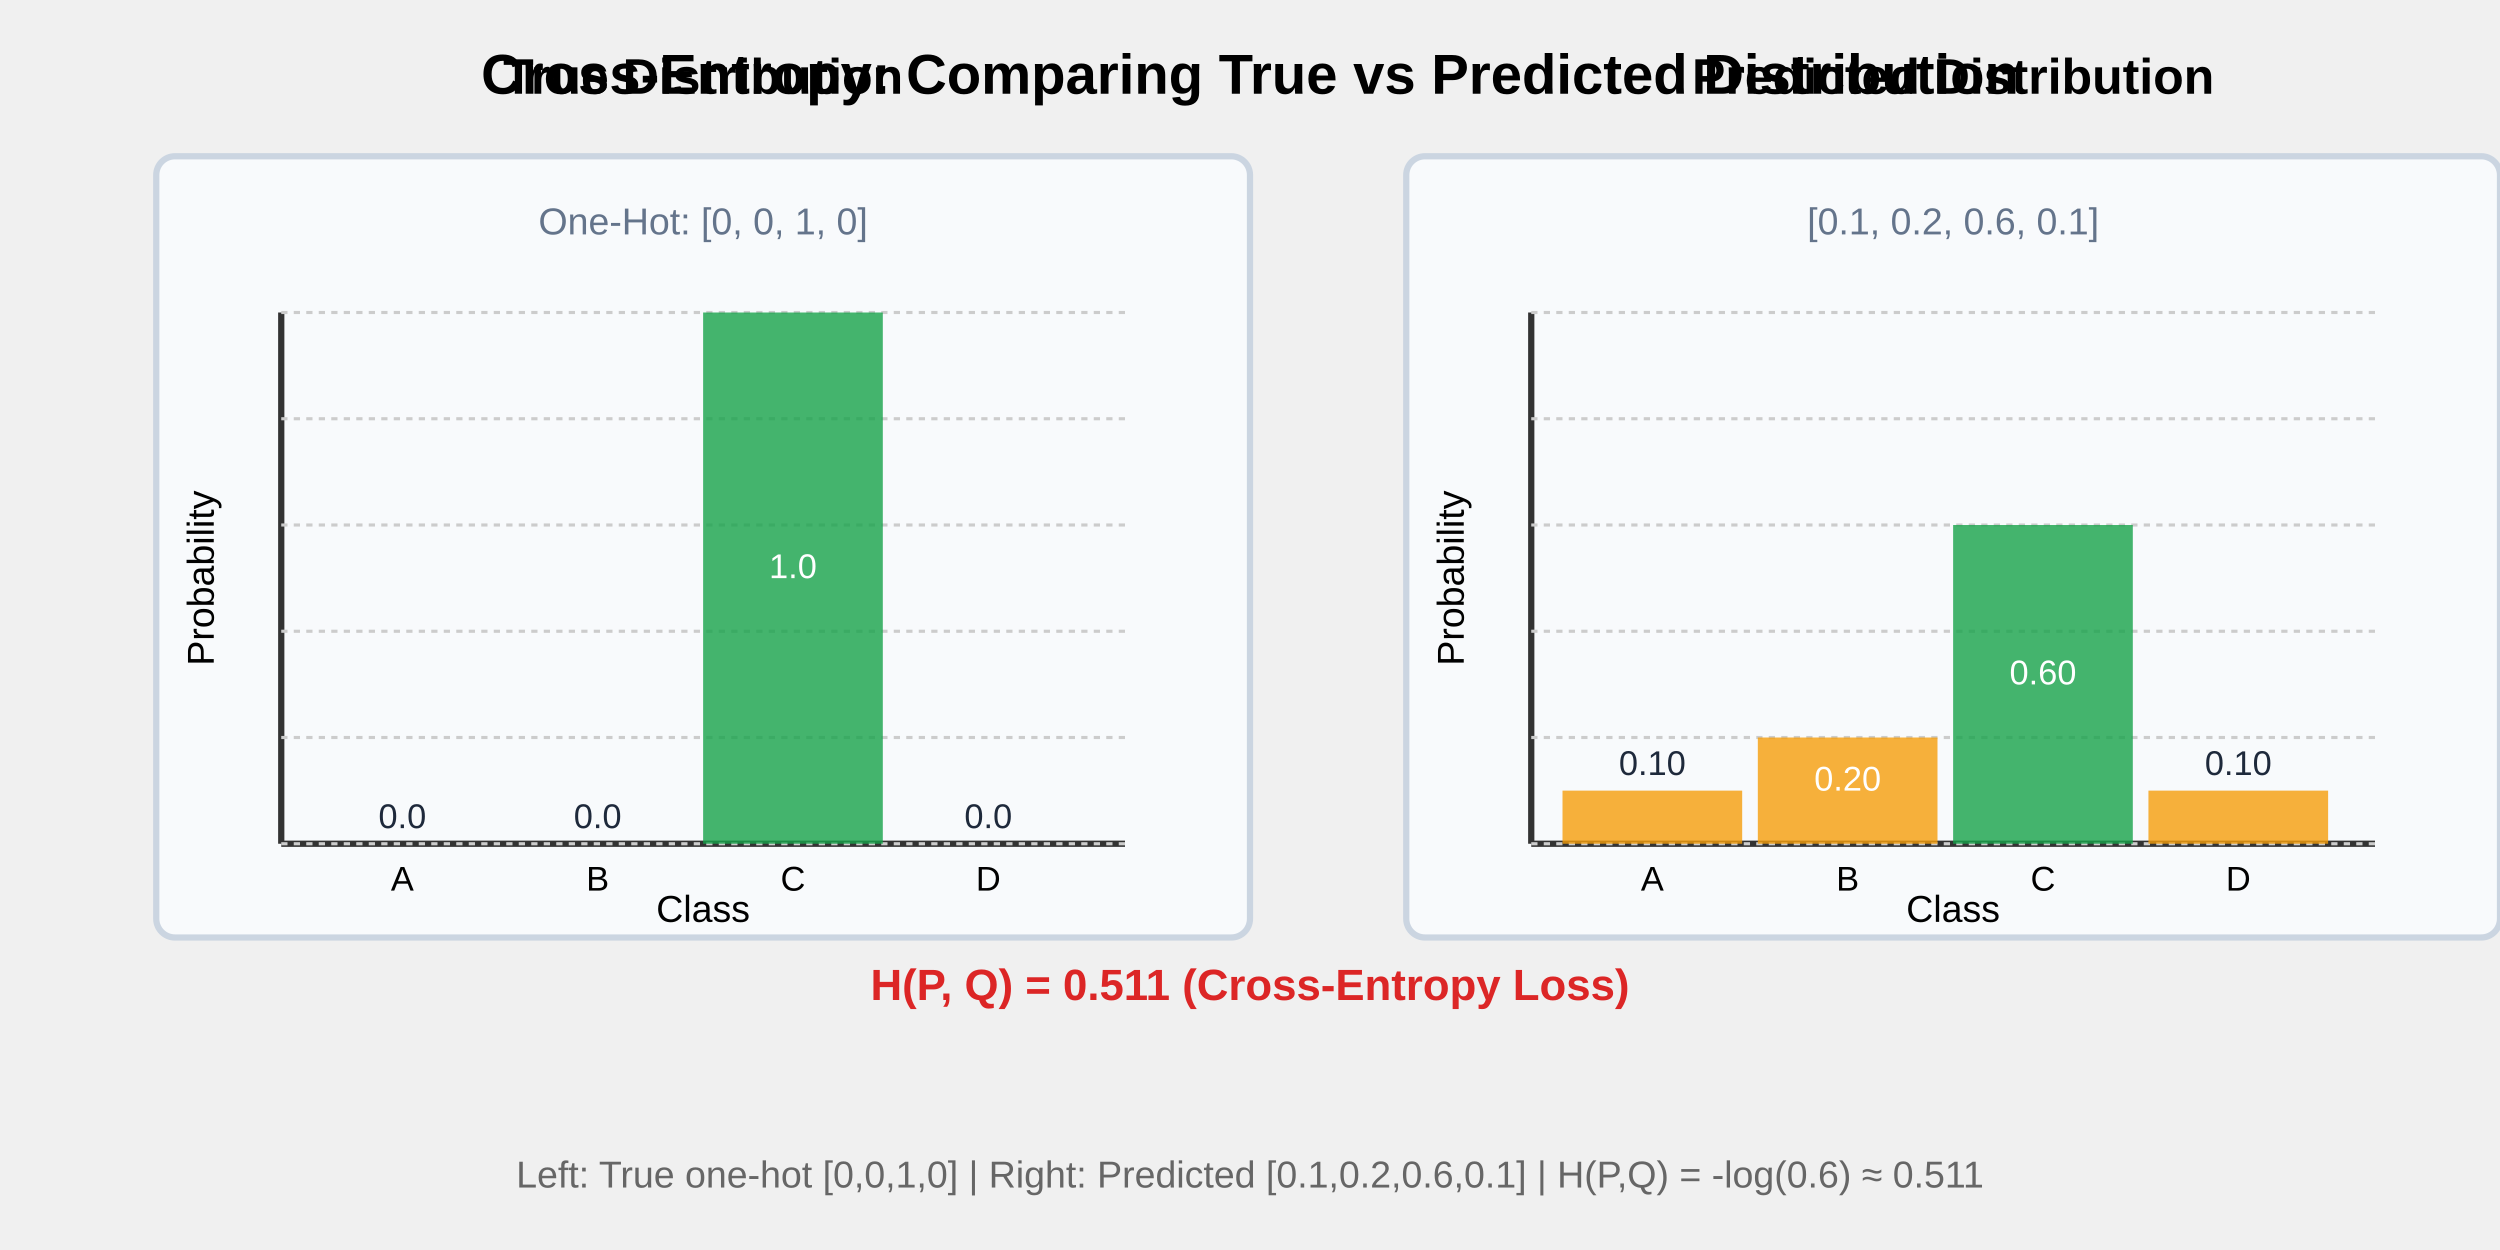
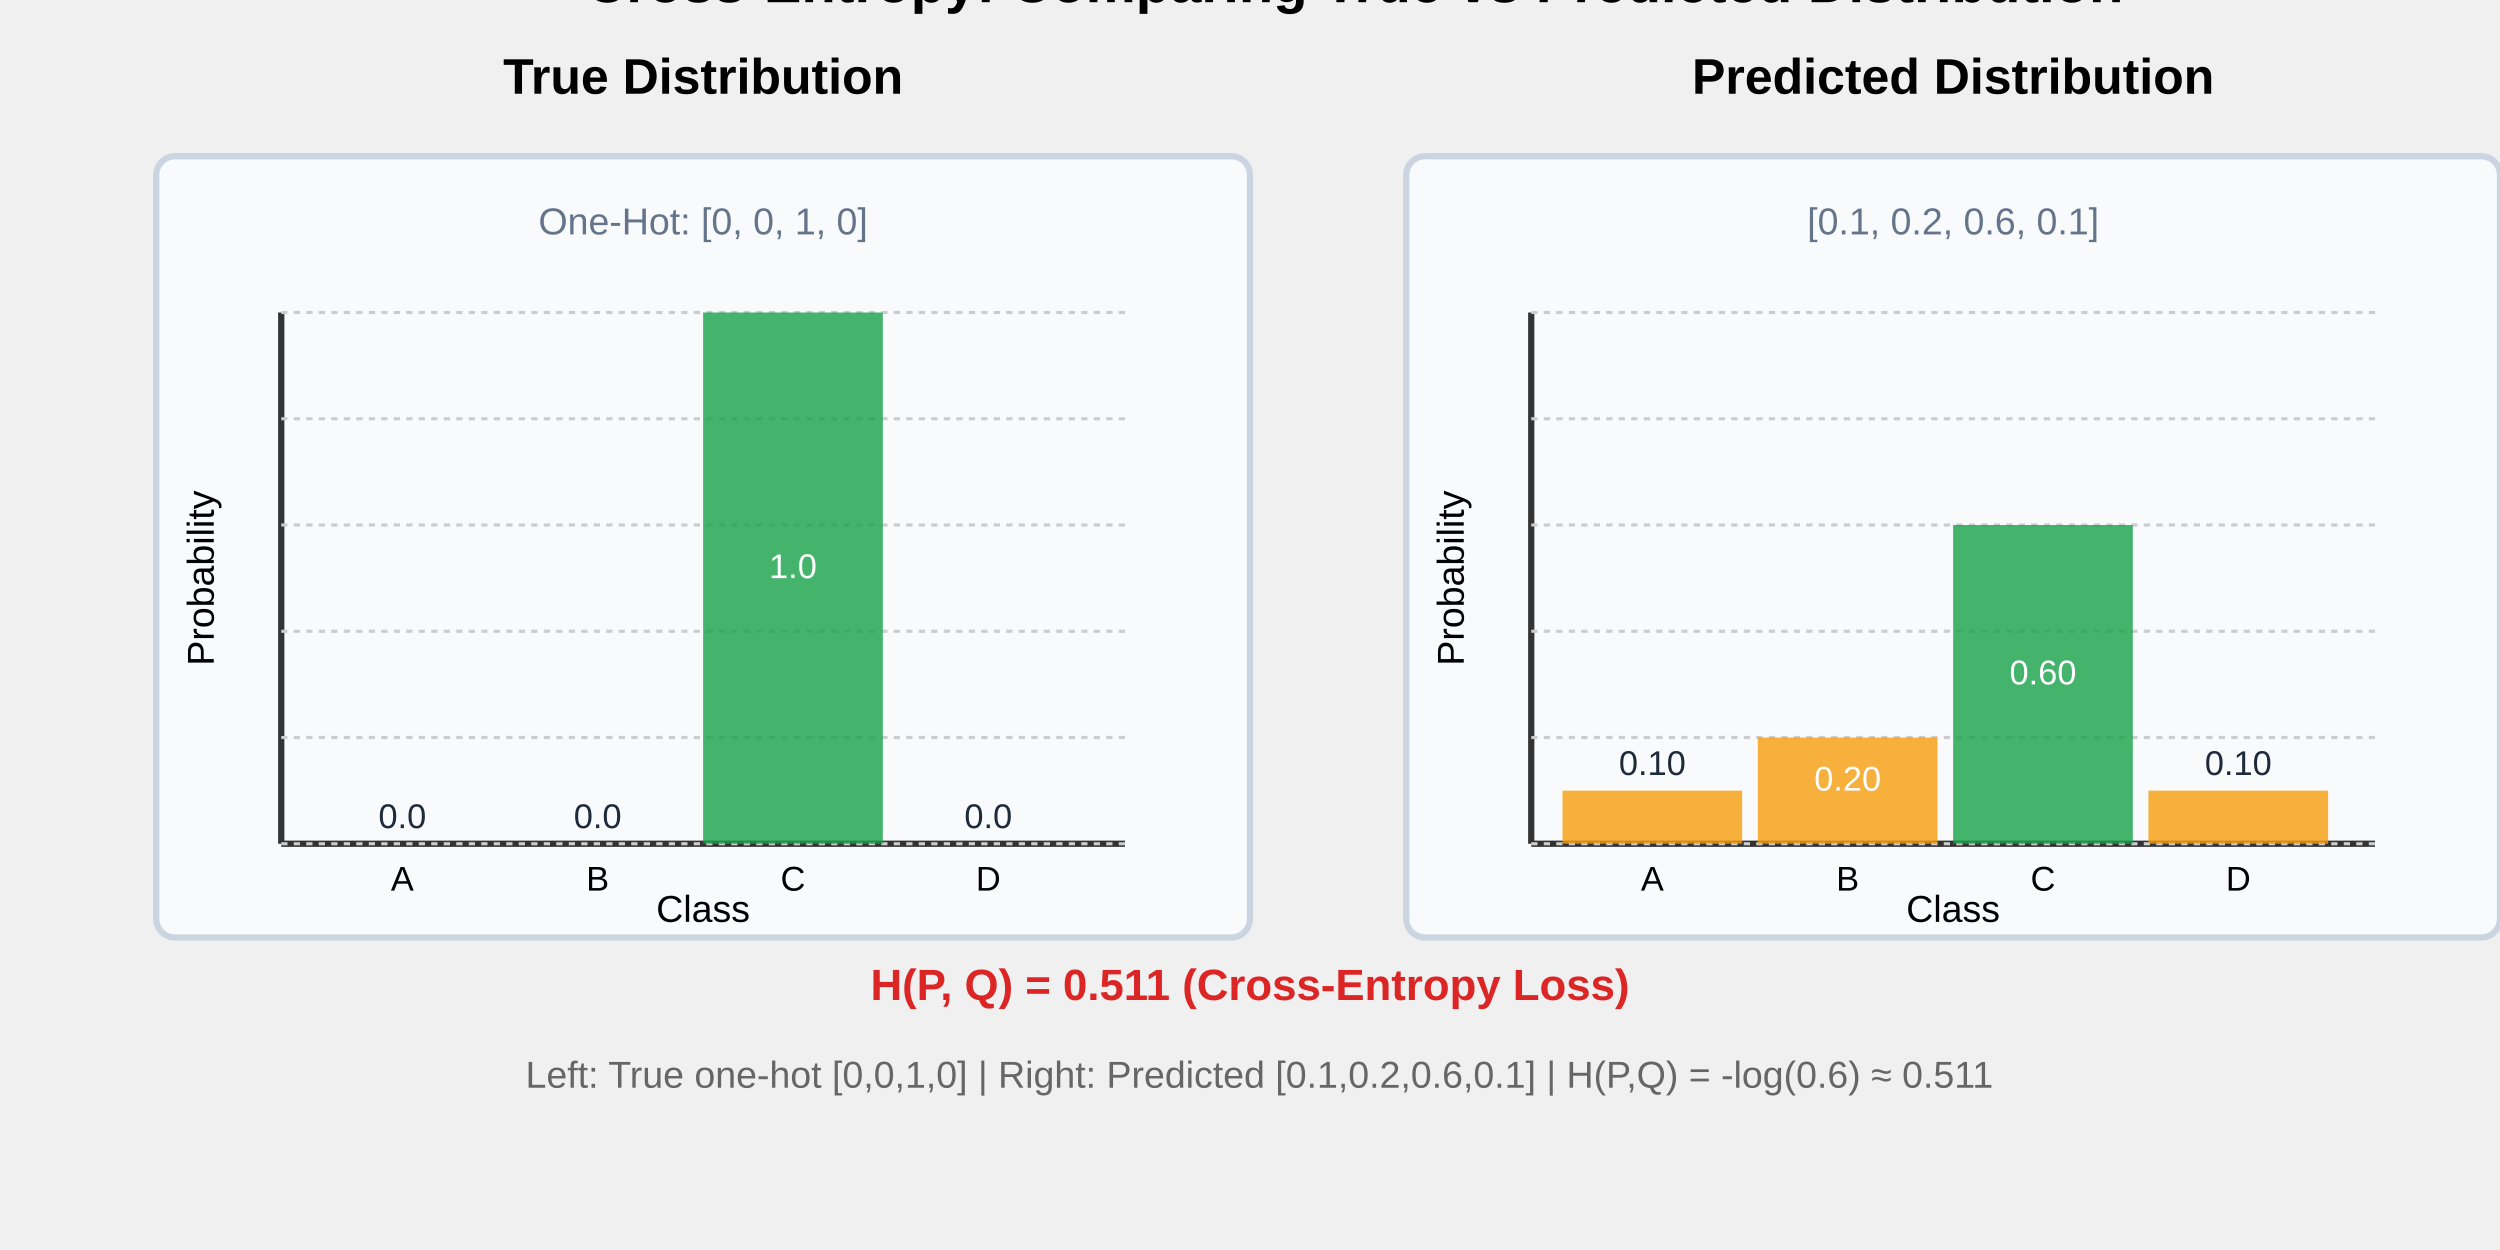
- <svg xmlns="http://www.w3.org/2000/svg" width="800" height="400">
-   <text x="400.0" y="30" font-family="Arial" font-size="18" font-weight="bold" text-anchor="middle">Cross-Entropy: Comparing True vs Predicted Distribution</text>
-   <g transform="translate(50, 50)">
-     <text x="175.0" y="-20" font-family="Arial" font-size="16" font-weight="bold" text-anchor="middle">True Distribution</text>
-     <rect x="0" y="0" width="350.0" height="250" fill="#f8fafc" stroke="#cbd5e1" stroke-width="2" rx="6" />
-     <text x="175.0" y="25" font-family="Arial" font-size="12" fill="#64748b" text-anchor="middle">One-Hot: [0, 0, 1, 0]</text>
-     <line x1="40" y1="220" x2="310.0" y2="220" stroke="#333" stroke-width="2" />
-     <line x1="40" y1="220" x2="40" y2="50" stroke="#333" stroke-width="2" />
-     <text x="175.0" y="245" font-family="Arial" font-size="12" text-anchor="middle">Class</text>
-     <text x="15" y="135.0" font-family="Arial" font-size="12" text-anchor="middle" dominant-baseline="middle" transform="rotate(-90, 15, 135.0)">Probability</text>
-     <line x1="40" y1="220.0" x2="310.0" y2="220.0" stroke="#ccc" stroke-width="1" stroke-dasharray="2,2" />
-     <line x1="40" y1="186.0" x2="310.0" y2="186.0" stroke="#ccc" stroke-width="1" stroke-dasharray="2,2" />
-     <line x1="40" y1="152.0" x2="310.0" y2="152.0" stroke="#ccc" stroke-width="1" stroke-dasharray="2,2" />
-     <line x1="40" y1="118.0" x2="310.0" y2="118.0" stroke="#ccc" stroke-width="1" stroke-dasharray="2,2" />
-     <line x1="40" y1="84.0" x2="310.0" y2="84.0" stroke="#ccc" stroke-width="1" stroke-dasharray="2,2" />
-     <line x1="40" y1="50.0" x2="310.0" y2="50.0" stroke="#ccc" stroke-width="1" stroke-dasharray="2,2" />
-     <rect x="50.0" y="220.0" width="57.5" height="0.0" fill="#dc2626" opacity="0.8" />
-     <text x="78.75" y="215.0" font-family="Arial" font-size="11" text-anchor="middle" fill="#1e293b">0.0</text>
-     <text x="78.75" y="235" font-family="Arial" font-size="11" text-anchor="middle">A</text>
-     <rect x="112.5" y="220.0" width="57.5" height="0.0" fill="#dc2626" opacity="0.8" />
-     <text x="141.25" y="215.0" font-family="Arial" font-size="11" text-anchor="middle" fill="#1e293b">0.0</text>
-     <text x="141.25" y="235" font-family="Arial" font-size="11" text-anchor="middle">B</text>
-     <rect x="175.0" y="50.0" width="57.5" height="170.0" fill="#16a34a" opacity="0.8" />
-     <text x="203.75" y="135.0" font-family="Arial" font-size="11" text-anchor="middle" fill="white">1.0</text>
-     <text x="203.75" y="235" font-family="Arial" font-size="11" text-anchor="middle">C</text>
-     <rect x="237.5" y="220.0" width="57.5" height="0.0" fill="#dc2626" opacity="0.8" />
-     <text x="266.25" y="215.0" font-family="Arial" font-size="11" text-anchor="middle" fill="#1e293b">0.0</text>
-     <text x="266.25" y="235" font-family="Arial" font-size="11" text-anchor="middle">D</text>
+ <svg xmlns="http://www.w3.org/2000/svg" width="800" height="400" version="1.1" id="svg112">
+   <defs id="defs116" />
+   <text x="433.458" y="0.71" font-family="Arial" font-size="18px" font-weight="bold" text-anchor="middle" id="text2">Cross-Entropy: Comparing True vs Predicted Distribution</text>
+   <g transform="translate(50, 50)" id="g54">
+     <text x="175.0" y="-20" font-family="Arial" font-size="16" font-weight="bold" text-anchor="middle" id="text4">True Distribution</text>
+     <rect x="0" y="0" width="350.0" height="250" fill="#f8fafc" stroke="#cbd5e1" stroke-width="2" rx="6" id="rect6" />
+     <text x="175.0" y="25" font-family="Arial" font-size="12" fill="#64748b" text-anchor="middle" id="text8">One-Hot: [0, 0, 1, 0]</text>
+     <line x1="40" y1="220" x2="310.0" y2="220" stroke="#333" stroke-width="2" id="line10" />
+     <line x1="40" y1="220" x2="40" y2="50" stroke="#333" stroke-width="2" id="line12" />
+     <text x="175.0" y="245" font-family="Arial" font-size="12" text-anchor="middle" id="text14">Class</text>
+     <text x="15" y="135.0" font-family="Arial" font-size="12" text-anchor="middle" dominant-baseline="middle" transform="rotate(-90, 15, 135.0)" id="text16">Probability</text>
+     <line x1="40" y1="220.0" x2="310.0" y2="220.0" stroke="#ccc" stroke-width="1" stroke-dasharray="2,2" id="line18" />
+     <line x1="40" y1="186.0" x2="310.0" y2="186.0" stroke="#ccc" stroke-width="1" stroke-dasharray="2,2" id="line20" />
+     <line x1="40" y1="152.0" x2="310.0" y2="152.0" stroke="#ccc" stroke-width="1" stroke-dasharray="2,2" id="line22" />
+     <line x1="40" y1="118.0" x2="310.0" y2="118.0" stroke="#ccc" stroke-width="1" stroke-dasharray="2,2" id="line24" />
+     <line x1="40" y1="84.0" x2="310.0" y2="84.0" stroke="#ccc" stroke-width="1" stroke-dasharray="2,2" id="line26" />
+     <line x1="40" y1="50.0" x2="310.0" y2="50.0" stroke="#ccc" stroke-width="1" stroke-dasharray="2,2" id="line28" />
+     <rect x="50.0" y="220.0" width="57.5" height="0.0" fill="#dc2626" opacity="0.8" id="rect30" />
+     <text x="78.75" y="215.0" font-family="Arial" font-size="11" text-anchor="middle" fill="#1e293b" id="text32">0.0</text>
+     <text x="78.75" y="235" font-family="Arial" font-size="11" text-anchor="middle" id="text34">A</text>
+     <rect x="112.5" y="220.0" width="57.5" height="0.0" fill="#dc2626" opacity="0.8" id="rect36" />
+     <text x="141.25" y="215.0" font-family="Arial" font-size="11" text-anchor="middle" fill="#1e293b" id="text38">0.0</text>
+     <text x="141.25" y="235" font-family="Arial" font-size="11" text-anchor="middle" id="text40">B</text>
+     <rect x="175.0" y="50.0" width="57.5" height="170.0" fill="#16a34a" opacity="0.8" id="rect42" />
+     <text x="203.75" y="135.0" font-family="Arial" font-size="11" text-anchor="middle" fill="white" id="text44">1.0</text>
+     <text x="203.75" y="235" font-family="Arial" font-size="11" text-anchor="middle" id="text46">C</text>
+     <rect x="237.5" y="220.0" width="57.5" height="0.0" fill="#dc2626" opacity="0.8" id="rect48" />
+     <text x="266.25" y="215.0" font-family="Arial" font-size="11" text-anchor="middle" fill="#1e293b" id="text50">0.0</text>
+     <text x="266.25" y="235" font-family="Arial" font-size="11" text-anchor="middle" id="text52">D</text>
  </g>
-   <g transform="translate(450.0, 50)">
-     <text x="175.0" y="-20" font-family="Arial" font-size="16" font-weight="bold" text-anchor="middle">Predicted Distribution</text>
-     <rect x="0" y="0" width="350.0" height="250" fill="#f8fafc" stroke="#cbd5e1" stroke-width="2" rx="6" />
-     <text x="175.0" y="25" font-family="Arial" font-size="12" fill="#64748b" text-anchor="middle">[0.1, 0.2, 0.6, 0.1]</text>
-     <line x1="40" y1="220" x2="310.0" y2="220" stroke="#333" stroke-width="2" />
-     <line x1="40" y1="220" x2="40" y2="50" stroke="#333" stroke-width="2" />
-     <text x="175.0" y="245" font-family="Arial" font-size="12" text-anchor="middle">Class</text>
-     <text x="15" y="135.0" font-family="Arial" font-size="12" text-anchor="middle" dominant-baseline="middle" transform="rotate(-90, 15, 135.0)">Probability</text>
-     <line x1="40" y1="220.0" x2="310.0" y2="220.0" stroke="#ccc" stroke-width="1" stroke-dasharray="2,2" />
-     <line x1="40" y1="186.0" x2="310.0" y2="186.0" stroke="#ccc" stroke-width="1" stroke-dasharray="2,2" />
-     <line x1="40" y1="152.0" x2="310.0" y2="152.0" stroke="#ccc" stroke-width="1" stroke-dasharray="2,2" />
-     <line x1="40" y1="118.0" x2="310.0" y2="118.0" stroke="#ccc" stroke-width="1" stroke-dasharray="2,2" />
-     <line x1="40" y1="84.0" x2="310.0" y2="84.0" stroke="#ccc" stroke-width="1" stroke-dasharray="2,2" />
-     <line x1="40" y1="50.0" x2="310.0" y2="50.0" stroke="#ccc" stroke-width="1" stroke-dasharray="2,2" />
-     <rect x="50.0" y="203.0" width="57.5" height="17.0" fill="#f59e0b" opacity="0.8" />
-     <text x="78.75" y="198.0" font-family="Arial" font-size="11" text-anchor="middle" fill="#1e293b">0.10</text>
-     <text x="78.75" y="235" font-family="Arial" font-size="11" text-anchor="middle">A</text>
-     <rect x="112.5" y="186.0" width="57.5" height="34.0" fill="#f59e0b" opacity="0.8" />
-     <text x="141.25" y="203.0" font-family="Arial" font-size="11" text-anchor="middle" fill="white">0.20</text>
-     <text x="141.25" y="235" font-family="Arial" font-size="11" text-anchor="middle">B</text>
-     <rect x="175.0" y="118.0" width="57.5" height="102.0" fill="#16a34a" opacity="0.8" />
-     <text x="203.75" y="169.0" font-family="Arial" font-size="11" text-anchor="middle" fill="white">0.60</text>
-     <text x="203.75" y="235" font-family="Arial" font-size="11" text-anchor="middle">C</text>
-     <rect x="237.5" y="203.0" width="57.5" height="17.0" fill="#f59e0b" opacity="0.8" />
-     <text x="266.25" y="198.0" font-family="Arial" font-size="11" text-anchor="middle" fill="#1e293b">0.10</text>
-     <text x="266.25" y="235" font-family="Arial" font-size="11" text-anchor="middle">D</text>
+   <g transform="translate(450.0, 50)" id="g106">
+     <text x="175.0" y="-20" font-family="Arial" font-size="16" font-weight="bold" text-anchor="middle" id="text56">Predicted Distribution</text>
+     <rect x="0" y="0" width="350.0" height="250" fill="#f8fafc" stroke="#cbd5e1" stroke-width="2" rx="6" id="rect58" />
+     <text x="175.0" y="25" font-family="Arial" font-size="12" fill="#64748b" text-anchor="middle" id="text60">[0.1, 0.2, 0.6, 0.1]</text>
+     <line x1="40" y1="220" x2="310.0" y2="220" stroke="#333" stroke-width="2" id="line62" />
+     <line x1="40" y1="220" x2="40" y2="50" stroke="#333" stroke-width="2" id="line64" />
+     <text x="175.0" y="245" font-family="Arial" font-size="12" text-anchor="middle" id="text66">Class</text>
+     <text x="15" y="135.0" font-family="Arial" font-size="12" text-anchor="middle" dominant-baseline="middle" transform="rotate(-90, 15, 135.0)" id="text68">Probability</text>
+     <line x1="40" y1="220.0" x2="310.0" y2="220.0" stroke="#ccc" stroke-width="1" stroke-dasharray="2,2" id="line70" />
+     <line x1="40" y1="186.0" x2="310.0" y2="186.0" stroke="#ccc" stroke-width="1" stroke-dasharray="2,2" id="line72" />
+     <line x1="40" y1="152.0" x2="310.0" y2="152.0" stroke="#ccc" stroke-width="1" stroke-dasharray="2,2" id="line74" />
+     <line x1="40" y1="118.0" x2="310.0" y2="118.0" stroke="#ccc" stroke-width="1" stroke-dasharray="2,2" id="line76" />
+     <line x1="40" y1="84.0" x2="310.0" y2="84.0" stroke="#ccc" stroke-width="1" stroke-dasharray="2,2" id="line78" />
+     <line x1="40" y1="50.0" x2="310.0" y2="50.0" stroke="#ccc" stroke-width="1" stroke-dasharray="2,2" id="line80" />
+     <rect x="50.0" y="203.0" width="57.5" height="17.0" fill="#f59e0b" opacity="0.8" id="rect82" />
+     <text x="78.75" y="198.0" font-family="Arial" font-size="11" text-anchor="middle" fill="#1e293b" id="text84">0.10</text>
+     <text x="78.75" y="235" font-family="Arial" font-size="11" text-anchor="middle" id="text86">A</text>
+     <rect x="112.5" y="186.0" width="57.5" height="34.0" fill="#f59e0b" opacity="0.8" id="rect88" />
+     <text x="141.25" y="203.0" font-family="Arial" font-size="11" text-anchor="middle" fill="white" id="text90">0.20</text>
+     <text x="141.25" y="235" font-family="Arial" font-size="11" text-anchor="middle" id="text92">B</text>
+     <rect x="175.0" y="118.0" width="57.5" height="102.0" fill="#16a34a" opacity="0.8" id="rect94" />
+     <text x="203.75" y="169.0" font-family="Arial" font-size="11" text-anchor="middle" fill="white" id="text96">0.60</text>
+     <text x="203.75" y="235" font-family="Arial" font-size="11" text-anchor="middle" id="text98">C</text>
+     <rect x="237.5" y="203.0" width="57.5" height="17.0" fill="#f59e0b" opacity="0.8" id="rect100" />
+     <text x="266.25" y="198.0" font-family="Arial" font-size="11" text-anchor="middle" fill="#1e293b" id="text102">0.10</text>
+     <text x="266.25" y="235" font-family="Arial" font-size="11" text-anchor="middle" id="text104">D</text>
  </g>
-   <text x="400.0" y="320" font-family="Arial" font-size="14" fill="#dc2626" text-anchor="middle" font-weight="bold">H(P, Q) = 0.511 (Cross-Entropy Loss)</text>
-   <text x="400.0" y="380" font-family="Arial" font-size="12" fill="#666" text-anchor="middle">Left: True one-hot [0,0,1,0] | Right: Predicted [0.1,0.2,0.6,0.1] | H(P,Q) = -log(0.6) ≈ 0.511</text>
+   <text x="400.0" y="320" font-family="Arial" font-size="14" fill="#dc2626" text-anchor="middle" font-weight="bold" id="text108">H(P, Q) = 0.511 (Cross-Entropy Loss)</text>
+   <text x="403.001" y="348.066" font-family="Arial" font-size="12px" fill="#666666" text-anchor="middle" id="text110">Left: True one-hot [0,0,1,0] | Right: Predicted [0.1,0.2,0.6,0.1] | H(P,Q) = -log(0.6) ≈ 0.511</text>
</svg>
